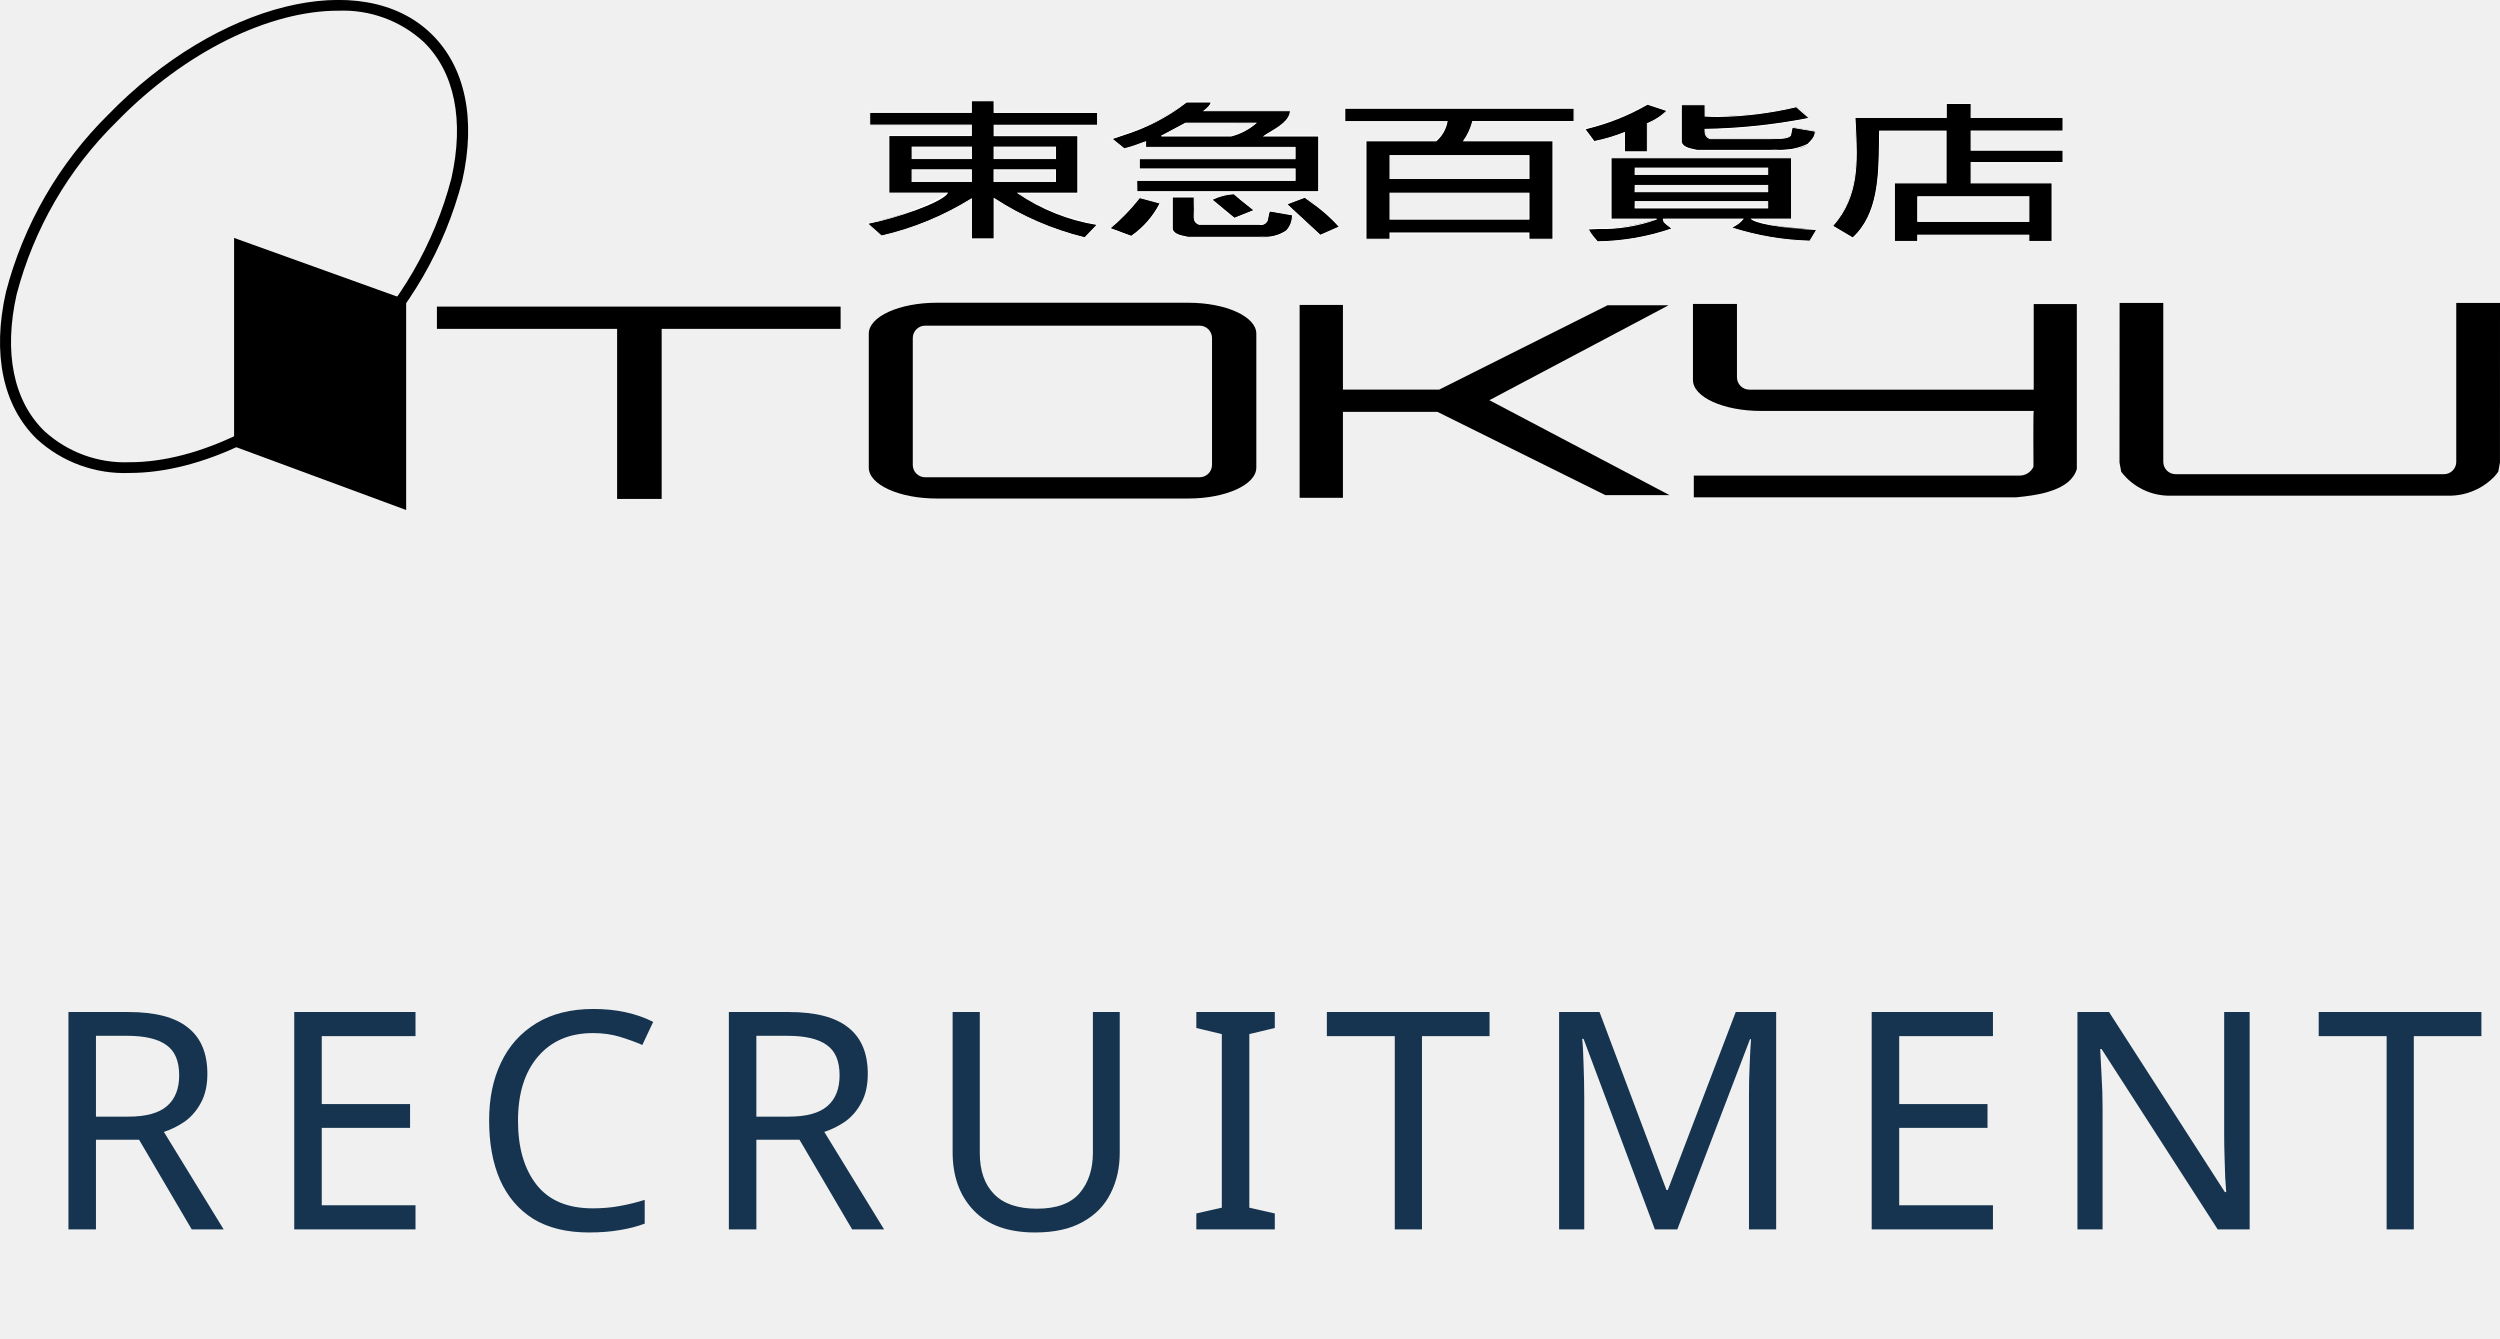
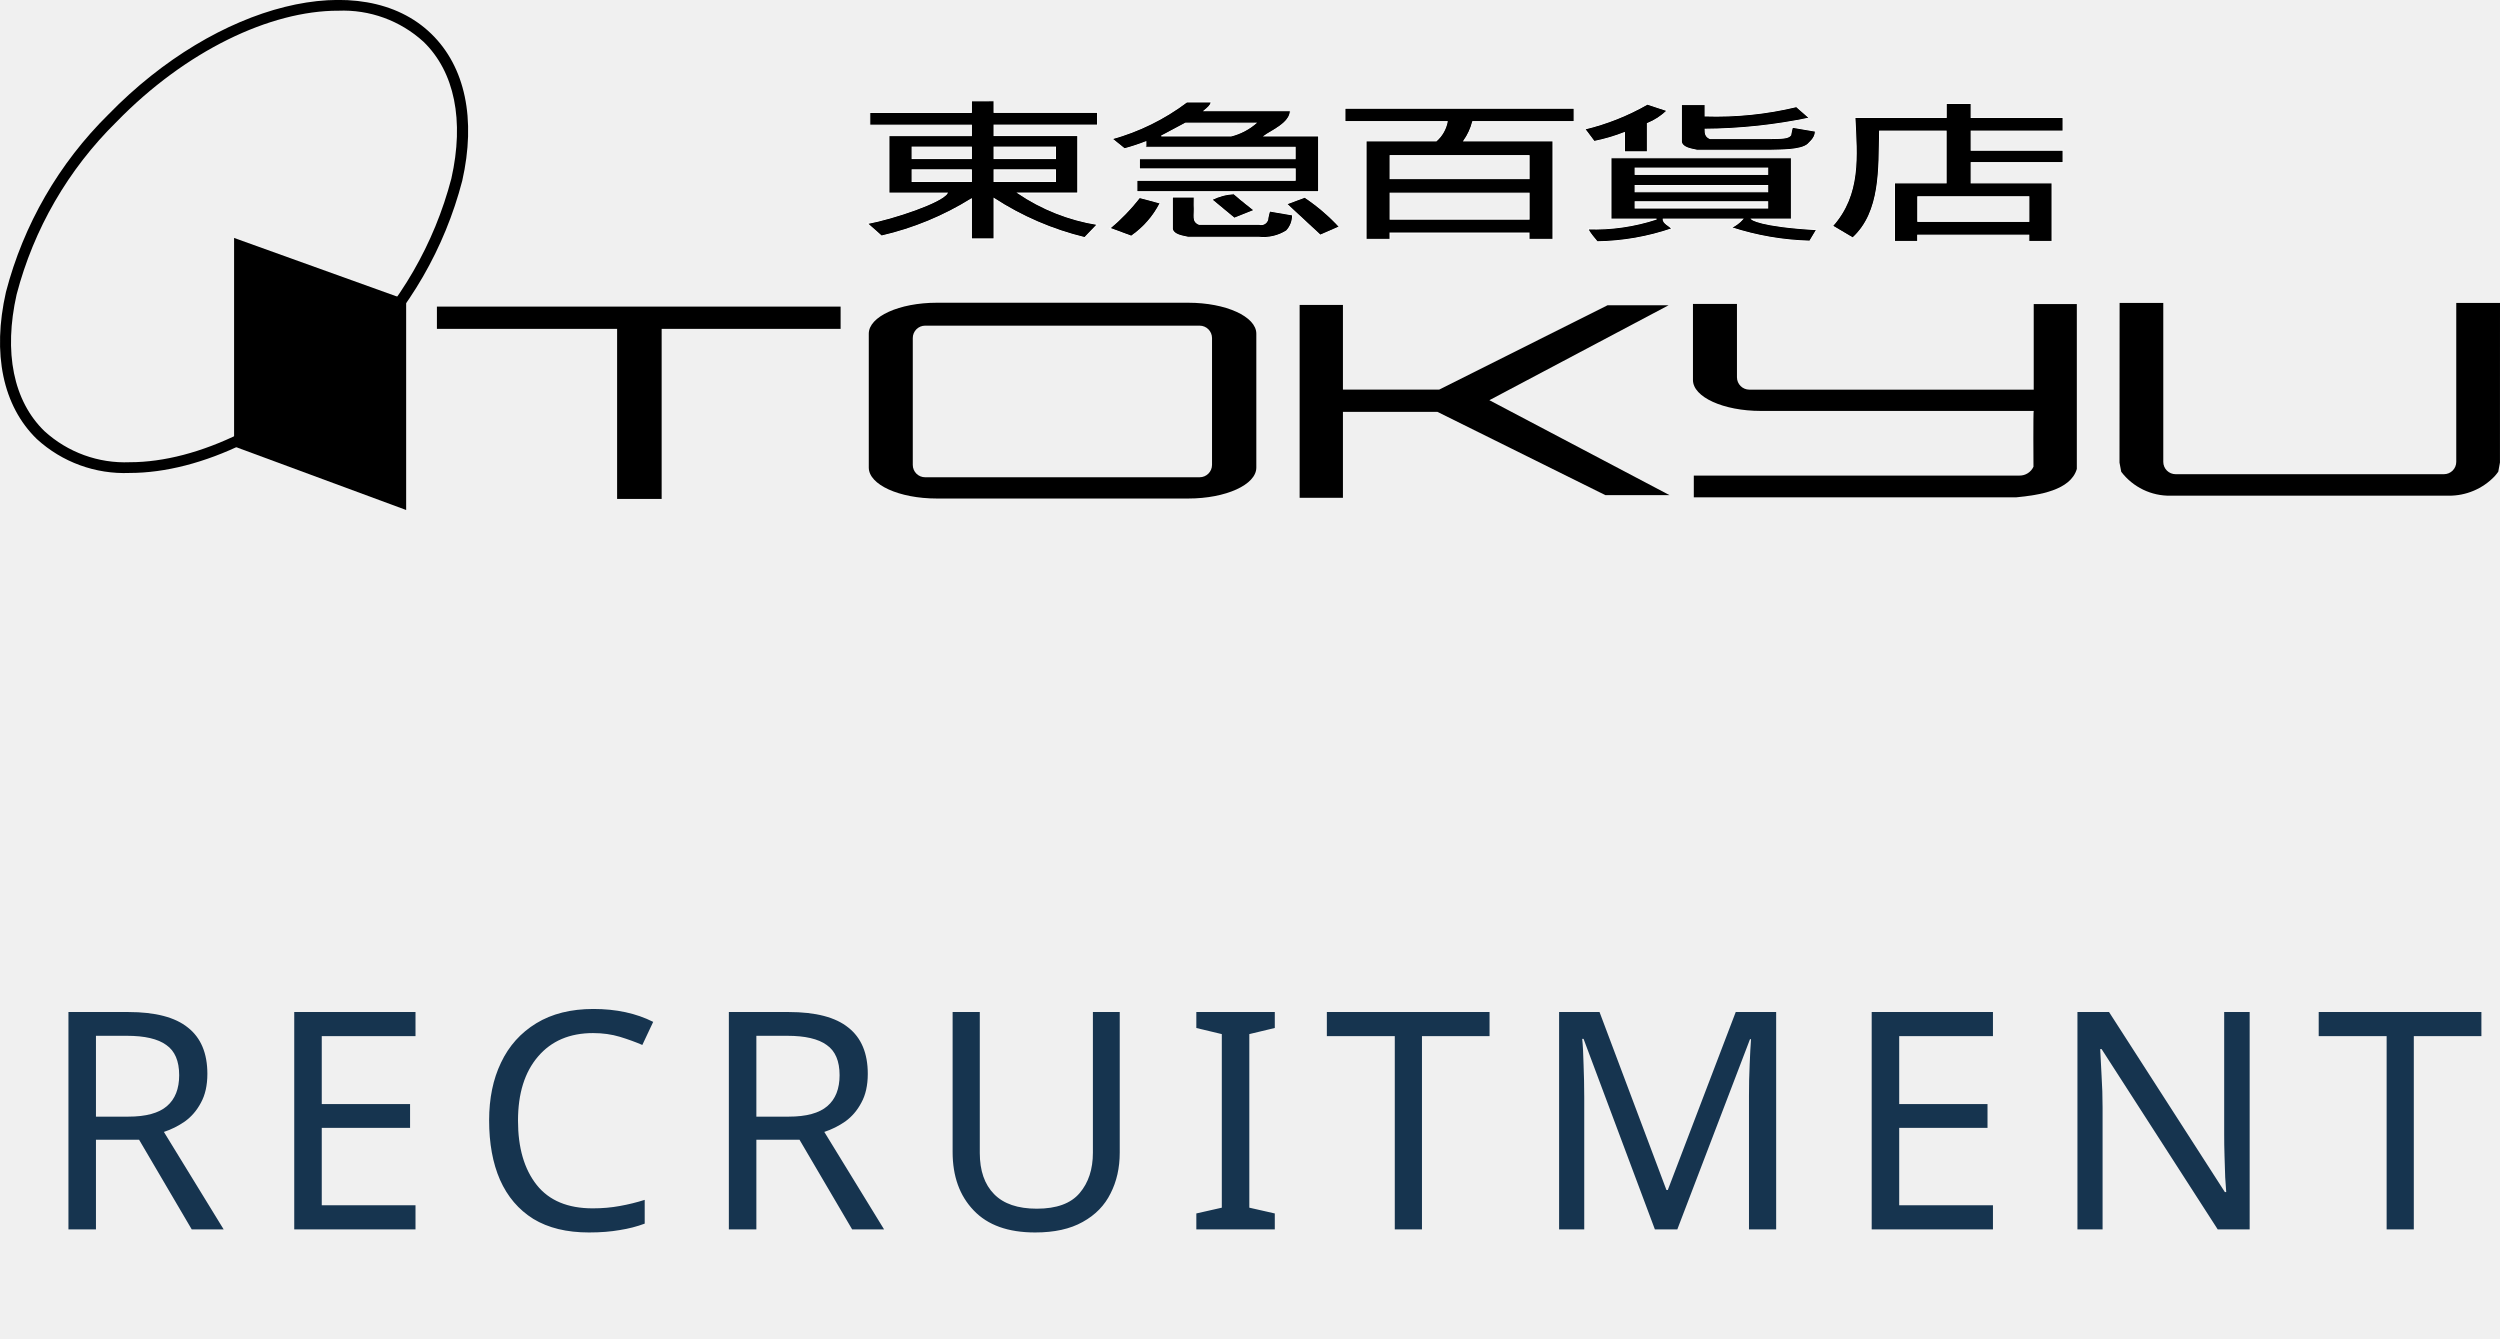
<svg xmlns="http://www.w3.org/2000/svg" width="115" height="61.553" viewBox="0 0 115 61.553">
  <g id="グループ_3199" data-name="グループ 3199" transform="translate(-26 -37.352)">
    <text id="RECRUITMENT" transform="translate(84 93.905)" fill="#16344f" font-size="14" font-family="BrandonGrotesque-Medium, Brandon Grotesque" font-weight="500" letter-spacing="0.12em">
      <tspan x="-56.21" y="0">RECRUITMENT</tspan>
    </text>
    <g id="グループ_3019" data-name="グループ 3019" transform="translate(7.417 -341.545)">
      <path id="パス_667" data-name="パス 667" d="M279.3,439.605V443.5h4.427l7.747-3.881h2.809l-8.247,4.368,8.288,4.368h-2.95l-7.726-3.831H279.3v3.952h-1.992v-8.871Z" transform="translate(-198.942 -46.681)" />
      <path id="パス_668" data-name="パス 668" d="M124.132,439.938v1.023H115.9v7.822h-2.049V440.96h-8.289v-1.023Z" transform="translate(-66.881 -46.936)" />
      <g id="グループ_3020" data-name="グループ 3020" transform="translate(18.583 378.897)">
        <path id="パス_669" data-name="パス 669" d="M24.548,400.653a5.96,5.96,0,0,1-4.272-1.561h0c-1.56-1.518-2.064-3.919-1.419-6.763a17.758,17.758,0,0,1,4.72-8.174c5-5.137,11.663-6.8,14.848-3.7,1.56,1.518,2.064,3.919,1.42,6.762a17.754,17.754,0,0,1-4.719,8.175C31.829,398.779,27.814,400.653,24.548,400.653Zm9.589-21.264c-3.117,0-7,1.832-10.2,5.119a17.247,17.247,0,0,0-4.589,7.933c-.6,2.664-.15,4.9,1.278,6.287h0a5.485,5.485,0,0,0,3.933,1.431c3.117,0,7-1.831,10.2-5.118a17.245,17.245,0,0,0,4.587-7.934c.6-2.664.15-4.9-1.279-6.287A5.482,5.482,0,0,0,34.137,379.39Z" transform="translate(-18.583 -378.897)" />
      </g>
      <path id="パス_670" data-name="パス 670" d="M65.184,426.267v9.59l7.915,2.925v-9.668Z" transform="translate(-35.833 -36.425)" />
      <path id="パス_671" data-name="パス 671" d="M458.03,439.207h-2.012v7.31a.567.567,0,0,1-.567.567H443.109a.567.567,0,0,1-.568-.567v-7.31h-2.009l-.005,7.343.08.423a2.79,2.79,0,0,0,2.277,1.1h12.792a2.888,2.888,0,0,0,2.1-.886,2.48,2.48,0,0,0,.174-.217l.078-.423Z" transform="translate(-324.447 -46.374)" />
      <path id="パス_672" data-name="パス 672" d="M206.236,439.164h-11.57c-1.726,0-3.128.637-3.128,1.423v6.16c0,.787,1.4,1.423,3.128,1.423h11.57c1.727,0,3.129-.637,3.129-1.423v-6.16C209.364,439.8,207.963,439.164,206.236,439.164Zm1.091,7.459a.57.57,0,0,1-.57.569H194.131a.567.567,0,0,1-.569-.569v-5.836a.568.568,0,0,1,.569-.569h12.626a.571.571,0,0,1,.57.569Z" transform="translate(-132.991 -46.341)" />
      <path id="パス_673" data-name="パス 673" d="M371.29,439.4v3.938H358.209a.57.57,0,0,1-.57-.569v-3.375h-2.024v3.5c0,.786,1.4,1.423,3.128,1.423H371.29v0c-.028,0-.011,2.566-.011,2.566a.7.7,0,0,1-.649.408H355.654v1h14.834c1.045-.1,2.5-.322,2.785-1.306V439.4Z" transform="translate(-259.156 -46.517)" />
      <g id="グループ_3023" data-name="グループ 3023" transform="translate(58.483 383.534)">
-         <path id="パス_674" data-name="パス 674" d="M197.085,398.964v.532h4.762v.585h-4.762v.482h3.852v2.643h-2.749a9.087,9.087,0,0,0,3.648,1.446l-.578.606a13.477,13.477,0,0,1-4.173-1.8v1.856h-1.04v-1.836a13.607,13.607,0,0,1-4.136,1.707l-.65-.576c1.238-.236,3.432-.979,3.673-1.4h-2.68v-2.643h3.793v-.482h-4.674V399.5h4.674v-.532Zm0,2.128v.529h2.829v-.529Zm-3.769,0v.529h2.729v-.529Zm3.769,1.046v.539h2.829v-.539Zm-3.769,0v.539h2.729v-.539Z" transform="translate(-191.26 -398.964)" />
-         <path id="パス_674_-_アウトライン" data-name="パス 674 - アウトライン" d="M196.024,398.942h1.083v.532h4.762v.629h-4.762v.438h3.852v2.686h-2.719a9.528,9.528,0,0,0,3.6,1.4l.038.008-.614.643-.012,0a13.576,13.576,0,0,1-4.146-1.783v1.837h-1.083v-1.819a13.617,13.617,0,0,1-4.109,1.69l-.011,0-.692-.613.044-.008a10.336,10.336,0,0,0,3.636-1.357h-2.661v-2.686h3.793V400.1H191.35v-.629h4.674Zm1.04.044h-1v.532h-4.674v.542h4.674v.526h-3.793v2.6h2.7l-.019.033c-.244.426-2.39,1.156-3.645,1.4l.609.54a13.586,13.586,0,0,0,4.118-1.7l.033-.02v1.854h1v-1.874l.034.022a13.524,13.524,0,0,0,4.154,1.8l.543-.569a9.1,9.1,0,0,1-3.622-1.444l-.035-.037h2.778v-2.6h-3.852v-.526h4.762v-.542h-4.762Zm-3.769,2.085h2.773v.572h-2.773Zm2.729.044h-2.686v.485h2.686Zm1.04-.044h2.873v.572h-2.873Zm2.829.044h-2.786v.485h2.786Zm-6.6,1h2.773v.583h-2.773Zm2.729.044h-2.686v.5h2.686Zm1.04-.044h2.873v.583h-2.873Zm2.829.044h-2.786v.5h2.786Z" transform="translate(-191.26 -398.964)" fill="#fff" />
+         <path id="パス_674" data-name="パス 674" d="M197.085,398.964v.532h4.762v.585h-4.762v.482h3.852v2.643h-2.749a9.087,9.087,0,0,0,3.648,1.446l-.578.606a13.477,13.477,0,0,1-4.173-1.8v1.856h-1.04v-1.836a13.607,13.607,0,0,1-4.136,1.707l-.65-.576c1.238-.236,3.432-.979,3.673-1.4h-2.68v-2.643h3.793v-.482h-4.674V399.5h4.674v-.532Zm0,2.128v.529h2.829v-.529Zm-3.769,0v.529h2.729v-.529Zm3.769,1.046v.539h2.829v-.539Zm-3.769,0v.539h2.729v-.539Z" transform="translate(-191.26 -398.964)" stroke="#fff" stroke-width="0.044" />
        <g id="グループ_3021" data-name="グループ 3021" transform="translate(11.153 0.055)">
-           <path id="パス_675" data-name="パス 675" d="M252.964,418.494c.033.5-.108.748.226.885h2.766a.311.311,0,0,0,.4-.3,2.68,2.68,0,0,1,.077-.312l1.057.18a1.032,1.032,0,0,1-.276.733,1.986,1.986,0,0,1-1.274.295h-3.256c-.257-.059-.646-.1-.724-.372v-1.478h1.007Z" transform="translate(-249.085 -413.752)" />
-           <path id="パス_675_-_アウトライン" data-name="パス 675 - アウトライン" d="M251.935,418.1h1.051v.392a3.434,3.434,0,0,1,0,.366c-.01.26-.015.4.207.5h2.762a.527.527,0,0,0,.081.007.282.282,0,0,0,.294-.289c.063-.31.078-.321.086-.327l.008-.006,1.084.185v.018a1.05,1.05,0,0,1-.283.748,1.728,1.728,0,0,1-1.133.3l-.155.006h-3.257l-.114-.024c-.249-.051-.56-.114-.631-.364V418.1Zm1.007.044h-.964V419.6c.066.222.36.282.6.33l.11.023h3.251l.154-.006a1.7,1.7,0,0,0,1.1-.284,1,1,0,0,0,.269-.7l-1.022-.174c-.014.04-.044.172-.068.292a.334.334,0,0,1-.422.319h-2.767l0,0c-.254-.1-.248-.269-.238-.541a3.417,3.417,0,0,0,0-.363Z" transform="translate(-249.085 -413.752)" fill="#fff" />
-           <path id="パス_676" data-name="パス 676" d="M275.551,418.152a8.849,8.849,0,0,1,1.595,1.364l-.881.384-1.548-1.436Z" transform="translate(-266.586 -413.774)" />
-           <path id="パス_676_-_アウトライン" data-name="パス 676 - アウトライン" d="M275.554,418.127l.01.007c.088.067.183.137.282.211a6.855,6.855,0,0,1,1.317,1.157l.017.022-.919.4-.01-.01-1.574-1.46Zm1.557,1.38a6.994,6.994,0,0,0-1.291-1.127c-.1-.071-.187-.139-.273-.2l-.789.3,1.512,1.4Z" transform="translate(-266.586 -413.774)" fill="#fff" />
-           <path id="パス_677" data-name="パス 677" d="M241.846,418.474A4.1,4.1,0,0,1,240.513,420l-.986-.366a9.26,9.26,0,0,0,1.367-1.415Z" transform="translate(-239.527 -413.826)" />
-           <path id="パス_677_-_アウトライン" data-name="パス 677 - アウトライン" d="M240.885,418.2l.992.265-.011.023a4.1,4.1,0,0,1-1.341,1.536l-.009.006-1.031-.382.028-.024a9.234,9.234,0,0,0,1.363-1.411Zm.93.293-.912-.243a9.236,9.236,0,0,1-1.334,1.382l.941.349A4.066,4.066,0,0,0,241.815,418.488Z" transform="translate(-239.527 -413.826)" fill="#fff" />
-           <path id="パス_678" data-name="パス 678" d="M241.086,403.329v-.523h7.284v-.528H241.2v-.467h7.167v-.524H241.5c0,.01,0-.255,0-.255a9.336,9.336,0,0,1-.984.324l-.573-.461a10.3,10.3,0,0,0,3.435-1.692H244.5c0,.149-.18.29-.315.4h3.961c.007.569-.906.945-1.2,1.164h2.5v2.561Zm4.463.094c.476.414.634.516.932.762l-.916.365-1.034-.857a2.587,2.587,0,0,1,1.018-.271m-2.224-3.246-.921.492-.193.1h3.2a2.825,2.825,0,0,0,1.145-.591Z" transform="translate(-239.842 -399.203)" />
-           <path id="パス_678_-_アウトライン" data-name="パス 678 - アウトライン" d="M245.561,404.576l-1.069-.887.03-.015a2.6,2.6,0,0,1,1.026-.273h.009l.007.006c.309.269.482.4.649.536.091.072.177.139.282.226l.028.023Zm-.99-.878,1,.828.87-.347c-.092-.075-.17-.137-.253-.2-.167-.131-.339-.266-.644-.532A2.56,2.56,0,0,0,244.571,403.7Zm4.9-.347h-8.407v-.566h7.284V402.3h-7.167v-.511h7.167v-.48l-6.859,0-.008-.007s0,0-.006-.017h0v-.022c0-.031,0-.09,0-.2-.186.063-.259.092-.319.116a5.562,5.562,0,0,1-.637.2l-.011,0-.612-.492.036-.013.447-.164a8.844,8.844,0,0,0,2.981-1.524l.006-.005h1.157v.022c0,.141-.145.271-.276.379h3.921v.022c.006.455-.562.791-.938,1.013-.081.048-.154.091-.212.129h2.455Zm-8.363-.044h8.32V400.79h-2.546l.052-.039c.066-.049.161-.106.272-.171.361-.214.9-.534.917-.954h-4l.052-.042c.126-.1.282-.229.3-.358h-1.1a8.892,8.892,0,0,1-2.988,1.527l-.411.151.534.429a5.433,5.433,0,0,0,.622-.194c.063-.025.141-.057.349-.126l.029-.01v.03s0,.172,0,.234h6.875v.568h-7.167v.424h7.167v.571h-7.284Zm4.305-2.517h-3.2l-.01-.041.193-.1.925-.495h3.288l-.038.037a2.829,2.829,0,0,1-1.154.6Zm-3.111-.044h3.1a2.889,2.889,0,0,0,1.093-.548H243.33Z" transform="translate(-239.842 -399.203)" fill="#fff" />
+           <path id="パス_675" data-name="パス 675" d="M252.964,418.494c.033.5-.108.748.226.885h2.766a.311.311,0,0,0,.4-.3,2.68,2.68,0,0,1,.077-.312l1.057.18a1.032,1.032,0,0,1-.276.733,1.986,1.986,0,0,1-1.274.295h-3.256c-.257-.059-.646-.1-.724-.372v-1.478h1.007Z" transform="translate(-249.085 -413.752)" stroke="#fff" stroke-width="0.044" />
+           <path id="パス_676" data-name="パス 676" d="M275.551,418.152a8.849,8.849,0,0,1,1.595,1.364l-.881.384-1.548-1.436Z" transform="translate(-266.586 -413.774)" stroke="#fff" stroke-width="0.044" />
+           <path id="パス_677" data-name="パス 677" d="M241.846,418.474A4.1,4.1,0,0,1,240.513,420l-.986-.366a9.26,9.26,0,0,0,1.367-1.415Z" transform="translate(-239.527 -413.826)" stroke="#fff" stroke-width="0.044" />
+           <path id="パス_678" data-name="パス 678" d="M241.086,403.329v-.523h7.284v-.528H241.2v-.467h7.167v-.524H241.5c0,.01,0-.255,0-.255a9.336,9.336,0,0,1-.984.324l-.573-.461a10.3,10.3,0,0,0,3.435-1.692H244.5c0,.149-.18.29-.315.4h3.961c.007.569-.906.945-1.2,1.164h2.5v2.561Zm4.463.094c.476.414.634.516.932.762l-.916.365-1.034-.857a2.587,2.587,0,0,1,1.018-.271m-2.224-3.246-.921.492-.193.1h3.2a2.825,2.825,0,0,0,1.145-.591Z" transform="translate(-239.842 -399.203)" stroke="#fff" stroke-width="0.044" />
        </g>
-         <path id="パス_679" data-name="パス 679" d="M296.87,400.453v.612h-4.664a2.675,2.675,0,0,1-.41.889h4.1v4.527h-1.1v-.291H288.4v.291h-1.1v-4.527h3.227a1.587,1.587,0,0,0,.506-.889h-4.705v-.612Zm-8.467,2.176v1.06H294.8v-1.06Zm0,1.727v1.2H294.8v-1.2Z" transform="translate(-264.36 -400.109)" />
-         <path id="パス_679_-_アウトライン" data-name="パス 679 - アウトライン" d="M286.3,400.431h10.588v.655h-4.666a2.792,2.792,0,0,1-.389.845h4.084V406.5h-1.146v-.291h-6.35v.291h-1.148v-4.571h3.239a1.586,1.586,0,0,0,.494-.845h-4.7Zm10.544.044h-10.5v.568h4.705v.022a1.575,1.575,0,0,1-.512.9l-.006.007h-3.215v4.483h1.061v-.291h6.437v.291h1.059v-4.483h-4.123l.023-.034a2.7,2.7,0,0,0,.407-.878v-.02h4.663Zm-8.467,2.132h6.437v1.1h-6.437Zm6.393.044h-6.35v1.016h6.35Zm-6.393,1.683h6.437v1.24h-6.437Zm6.393.044h-6.35v1.153h6.35Z" transform="translate(-264.36 -400.109)" fill="#fff" />
+         <path id="パス_679" data-name="パス 679" d="M296.87,400.453v.612h-4.664a2.675,2.675,0,0,1-.41.889h4.1v4.527h-1.1v-.291H288.4v.291h-1.1v-4.527h3.227a1.587,1.587,0,0,0,.506-.889h-4.705v-.612Zm-8.467,2.176v1.06H294.8v-1.06Zm0,1.727v1.2H294.8v-1.2Z" transform="translate(-264.36 -400.109)" stroke="#fff" stroke-width="0.044" />
        <g id="グループ_3022" data-name="グループ 3022" transform="translate(32.999 0.158)">
-           <path id="パス_680" data-name="パス 680" d="M335.9,400.951v.885h1.053v-1.3a2.813,2.813,0,0,0,.91-.593l-.91-.3a10.96,10.96,0,0,1-2.878,1.144l.43.574A8.323,8.323,0,0,0,335.9,400.951Z" transform="translate(-334.073 -399.648)" />
-           <path id="パス_680_-_アウトライン" data-name="パス 680 - アウトライン" d="M336.973,401.857h-1.1v-.872a8.721,8.721,0,0,1-1.369.4l-.014,0-.457-.61.195-.058a10.32,10.32,0,0,0,2.707-1.092l.009-.006.957.314-.029.025a2.8,2.8,0,0,1-.837.561l-.066.029Zm-1.053-.044h1.01v-1.289l.013-.006.079-.035a2.672,2.672,0,0,0,.8-.529l-.864-.283a10.389,10.389,0,0,1-2.71,1.092l-.135.04.4.538a8.138,8.138,0,0,0,1.377-.41l.031-.015Z" transform="translate(-334.073 -399.648)" fill="#fff" />
-           <path id="パス_681" data-name="パス 681" d="M358.4,400.759a3.132,3.132,0,0,0-.079.359c-.107.155-.4.155-.925.163h-2.784c-.2-.082-.231-.221-.228-.431a24.274,24.274,0,0,0,4.8-.514l-.6-.526a15.842,15.842,0,0,1-4.2.431v-.524h-1.092v1.729c.079.274.465.313.723.373h3.359c.452-.019,1.407.013,1.741-.28.2-.2.342-.342.342-.6Z" transform="translate(-348.848 -399.701)" />
-           <path id="パス_681_-_アウトライン" data-name="パス 681 - アウトライン" d="M353.267,399.7H354.4v.525c.187.011.383.017.581.017a16.856,16.856,0,0,0,3.59-.448l.011,0,.641.559-.037.012a24.6,24.6,0,0,1-4.787.514c0,.2.035.315.21.388h2.826c.472-.008.759-.012.858-.149.062-.348.08-.362.086-.367l.008-.006,1.084.186v.018c0,.265-.146.412-.348.614a2.9,2.9,0,0,1-1.514.28c-.09,0-.171,0-.241.007h-3.359l-.115-.024c-.248-.051-.557-.115-.629-.364V399.7Zm1.092.044H353.31v1.7c.066.222.359.282.595.331l.111.024h3.354c.069,0,.151,0,.241-.007a2.9,2.9,0,0,0,1.485-.268c.189-.189.327-.327.334-.564l-1.023-.175c-.012.038-.044.2-.069.339l0,.009c-.11.159-.389.164-.9.172h-.047l-2.793,0c-.207-.085-.245-.224-.241-.451v-.02h.02a27.226,27.226,0,0,0,4.759-.5l-.565-.493a16.88,16.88,0,0,1-3.588.447c-.207,0-.41-.006-.6-.018h-.02Z" transform="translate(-348.848 -399.701)" fill="#fff" />
-           <path id="パス_682" data-name="パス 682" d="M344.113,410.312v2.819h-1.832s.321.331,2.994.487l-.316.527a12.659,12.659,0,0,1-3.611-.622,1.663,1.663,0,0,0,.525-.392h-3.656c-.019.184.285.308.4.444a11.093,11.093,0,0,1-3.437.6c-.118-.157-.395-.45-.413-.589a9.224,9.224,0,0,0,3.142-.456h-2.094v-2.819Zm-7.189.472v.292h6.1v-.292Zm0,.8v.292h6.1v-.292Zm0,.748v.292h6.1v-.292Z" transform="translate(-334.608 -407.848)" />
-           <path id="パス_682_-_アウトライン" data-name="パス 682 - アウトライン" d="M335.795,410.29h8.34v2.862h-1.777a8.842,8.842,0,0,0,2.918.443l.036,0-.341.57h-.013a12.729,12.729,0,0,1-3.618-.624l-.039-.015.035-.023c.072-.048.124-.076.17-.1a1.052,1.052,0,0,0,.317-.251h-3.585c0,.1.12.187.233.27a1.022,1.022,0,0,1,.165.139l.02.023-.028.011a10.913,10.913,0,0,1-3.445.6h-.011l-.007-.009c-.031-.041-.073-.093-.118-.147a1.387,1.387,0,0,1-.3-.452l0-.023h.023c.134-.008.286-.015.447-.022a7.952,7.952,0,0,0,2.6-.391h-2.023Zm8.3.044h-8.253v2.775h2.072l.01.041a7.414,7.414,0,0,1-2.7.437c-.151.007-.294.013-.421.02a1.74,1.74,0,0,0,.284.406c.042.051.082.1.113.14a10.945,10.945,0,0,0,3.389-.586,1.3,1.3,0,0,0-.137-.109c-.13-.1-.264-.194-.25-.329l0-.02h3.726l-.034.037a1.163,1.163,0,0,1-.362.3c-.037.02-.079.043-.131.076a12.836,12.836,0,0,0,3.552.6l.291-.485c-2.618-.156-2.959-.478-2.972-.491l-.036-.037h1.861Zm-7.189.428h6.14v.336H336.9Zm6.1.044h-6.053v.249H343Zm-6.1.754h6.14v.335H336.9Zm6.1.044h-6.053v.248H343Zm-6.1.7h6.14v.335H336.9Zm6.1.044h-6.053v.248H343Z" transform="translate(-334.608 -407.848)" fill="#fff" />
+           <path id="パス_680" data-name="パス 680" d="M335.9,400.951v.885h1.053v-1.3a2.813,2.813,0,0,0,.91-.593l-.91-.3a10.96,10.96,0,0,1-2.878,1.144l.43.574A8.323,8.323,0,0,0,335.9,400.951Z" transform="translate(-334.073 -399.648)" stroke="#fff" stroke-width="0.044" />
+           <path id="パス_681" data-name="パス 681" d="M358.4,400.759a3.132,3.132,0,0,0-.079.359c-.107.155-.4.155-.925.163h-2.784c-.2-.082-.231-.221-.228-.431a24.274,24.274,0,0,0,4.8-.514l-.6-.526a15.842,15.842,0,0,1-4.2.431v-.524h-1.092v1.729c.079.274.465.313.723.373h3.359c.452-.019,1.407.013,1.741-.28.2-.2.342-.342.342-.6Z" transform="translate(-348.848 -399.701)" stroke="#fff" stroke-width="0.044" />
+           <path id="パス_682" data-name="パス 682" d="M344.113,410.312v2.819h-1.832s.321.331,2.994.487l-.316.527a12.659,12.659,0,0,1-3.611-.622,1.663,1.663,0,0,0,.525-.392h-3.656c-.019.184.285.308.4.444a11.093,11.093,0,0,1-3.437.6c-.118-.157-.395-.45-.413-.589a9.224,9.224,0,0,0,3.142-.456h-2.094v-2.819Zm-7.189.472v.292h6.1v-.292Zm0,.8v.292h6.1v-.292Zm0,.748v.292h6.1v-.292Z" transform="translate(-334.608 -407.848)" stroke="#fff" stroke-width="0.044" />
        </g>
-         <path id="パス_683" data-name="パス 683" d="M389.779,399.508v.644h4.228v.622h-4.228v.884h4.228v.568h-4.228v.932H393.5v2.692h-1.067v-.288h-5.112v.288h-1.067v-2.692h2.376v-2.384h-3.062c-.038,1.688.078,3.721-1.236,4.917l-.93-.551c1.3-1.462,1.115-3.21,1.032-4.988h4.2v-.644Zm-2.455,4.286v1.134h5.112v-1.134Z" transform="translate(-339.007 -399.382)" />
-         <path id="パス_683_-_アウトライン" data-name="パス 683 - アウトライン" d="M388.611,399.486h1.19v.644h4.228v.666H389.8v.84h4.228v.612H389.8v.888h3.724v2.736h-1.11v-.288h-5.068v.288h-1.111v-2.736h2.376V400.8h-3.018c0,.16-.006.323-.008.488-.021,1.565-.044,3.34-1.235,4.424l-.012.011-.966-.573.018-.02c1.209-1.359,1.129-2.944,1.044-4.621q-.009-.176-.017-.352v-.023h4.2Zm1.146.044h-1.1v.644H384.46q.008.165.016.329c.085,1.679.165,3.265-1.038,4.633l.893.529c1.166-1.072,1.189-2.83,1.209-4.381,0-.172,0-.343.008-.51v-.021h3.1v2.427h-2.376v2.648H387.3v-.288h5.156v.288h1.023v-2.648h-3.724V402.2h4.228v-.524h-4.228v-.928h4.228v-.579h-4.228Zm-2.455,4.243h5.156v1.178H387.3Zm5.112.044h-5.068v1.091h5.068Z" transform="translate(-339.007 -399.382)" fill="#fff" />
+         <path id="パス_683" data-name="パス 683" d="M389.779,399.508v.644h4.228v.622h-4.228v.884h4.228v.568h-4.228v.932H393.5v2.692h-1.067v-.288h-5.112v.288h-1.067v-2.692h2.376v-2.384h-3.062c-.038,1.688.078,3.721-1.236,4.917l-.93-.551c1.3-1.462,1.115-3.21,1.032-4.988h4.2v-.644Zm-2.455,4.286v1.134h5.112v-1.134Z" transform="translate(-339.007 -399.382)" stroke="#fff" stroke-width="0.044" />
      </g>
    </g>
  </g>
</svg>
